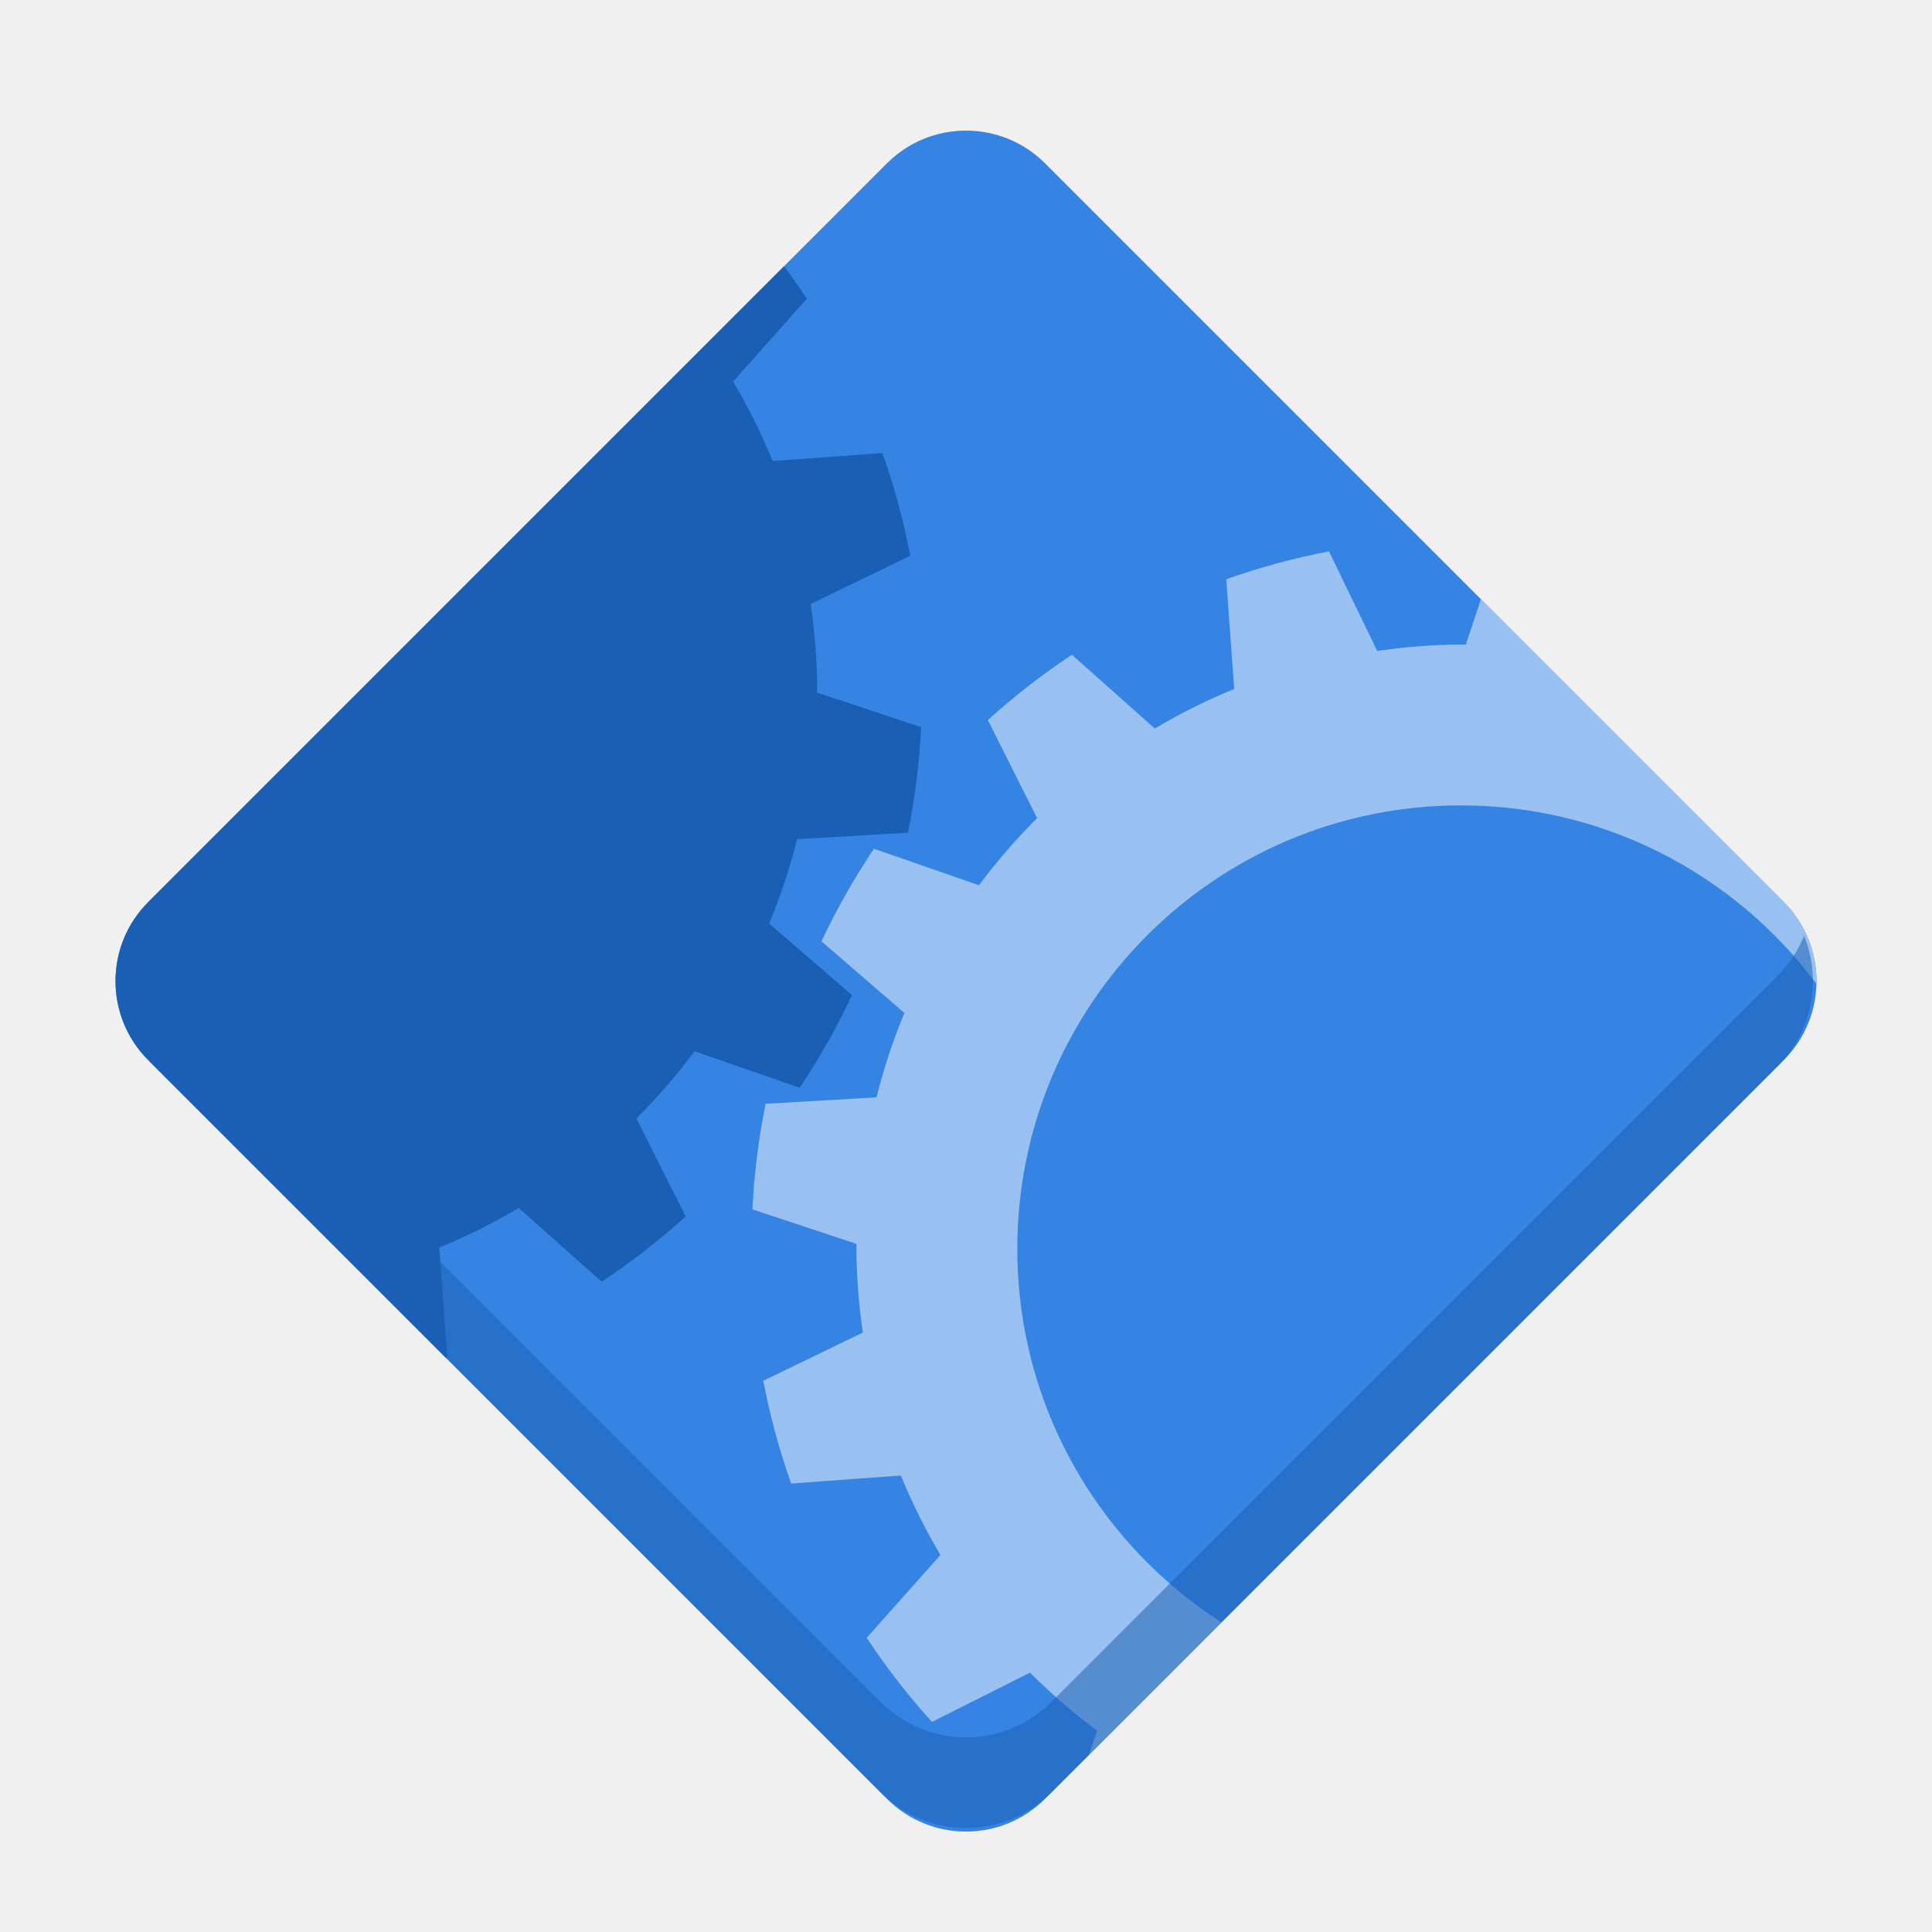
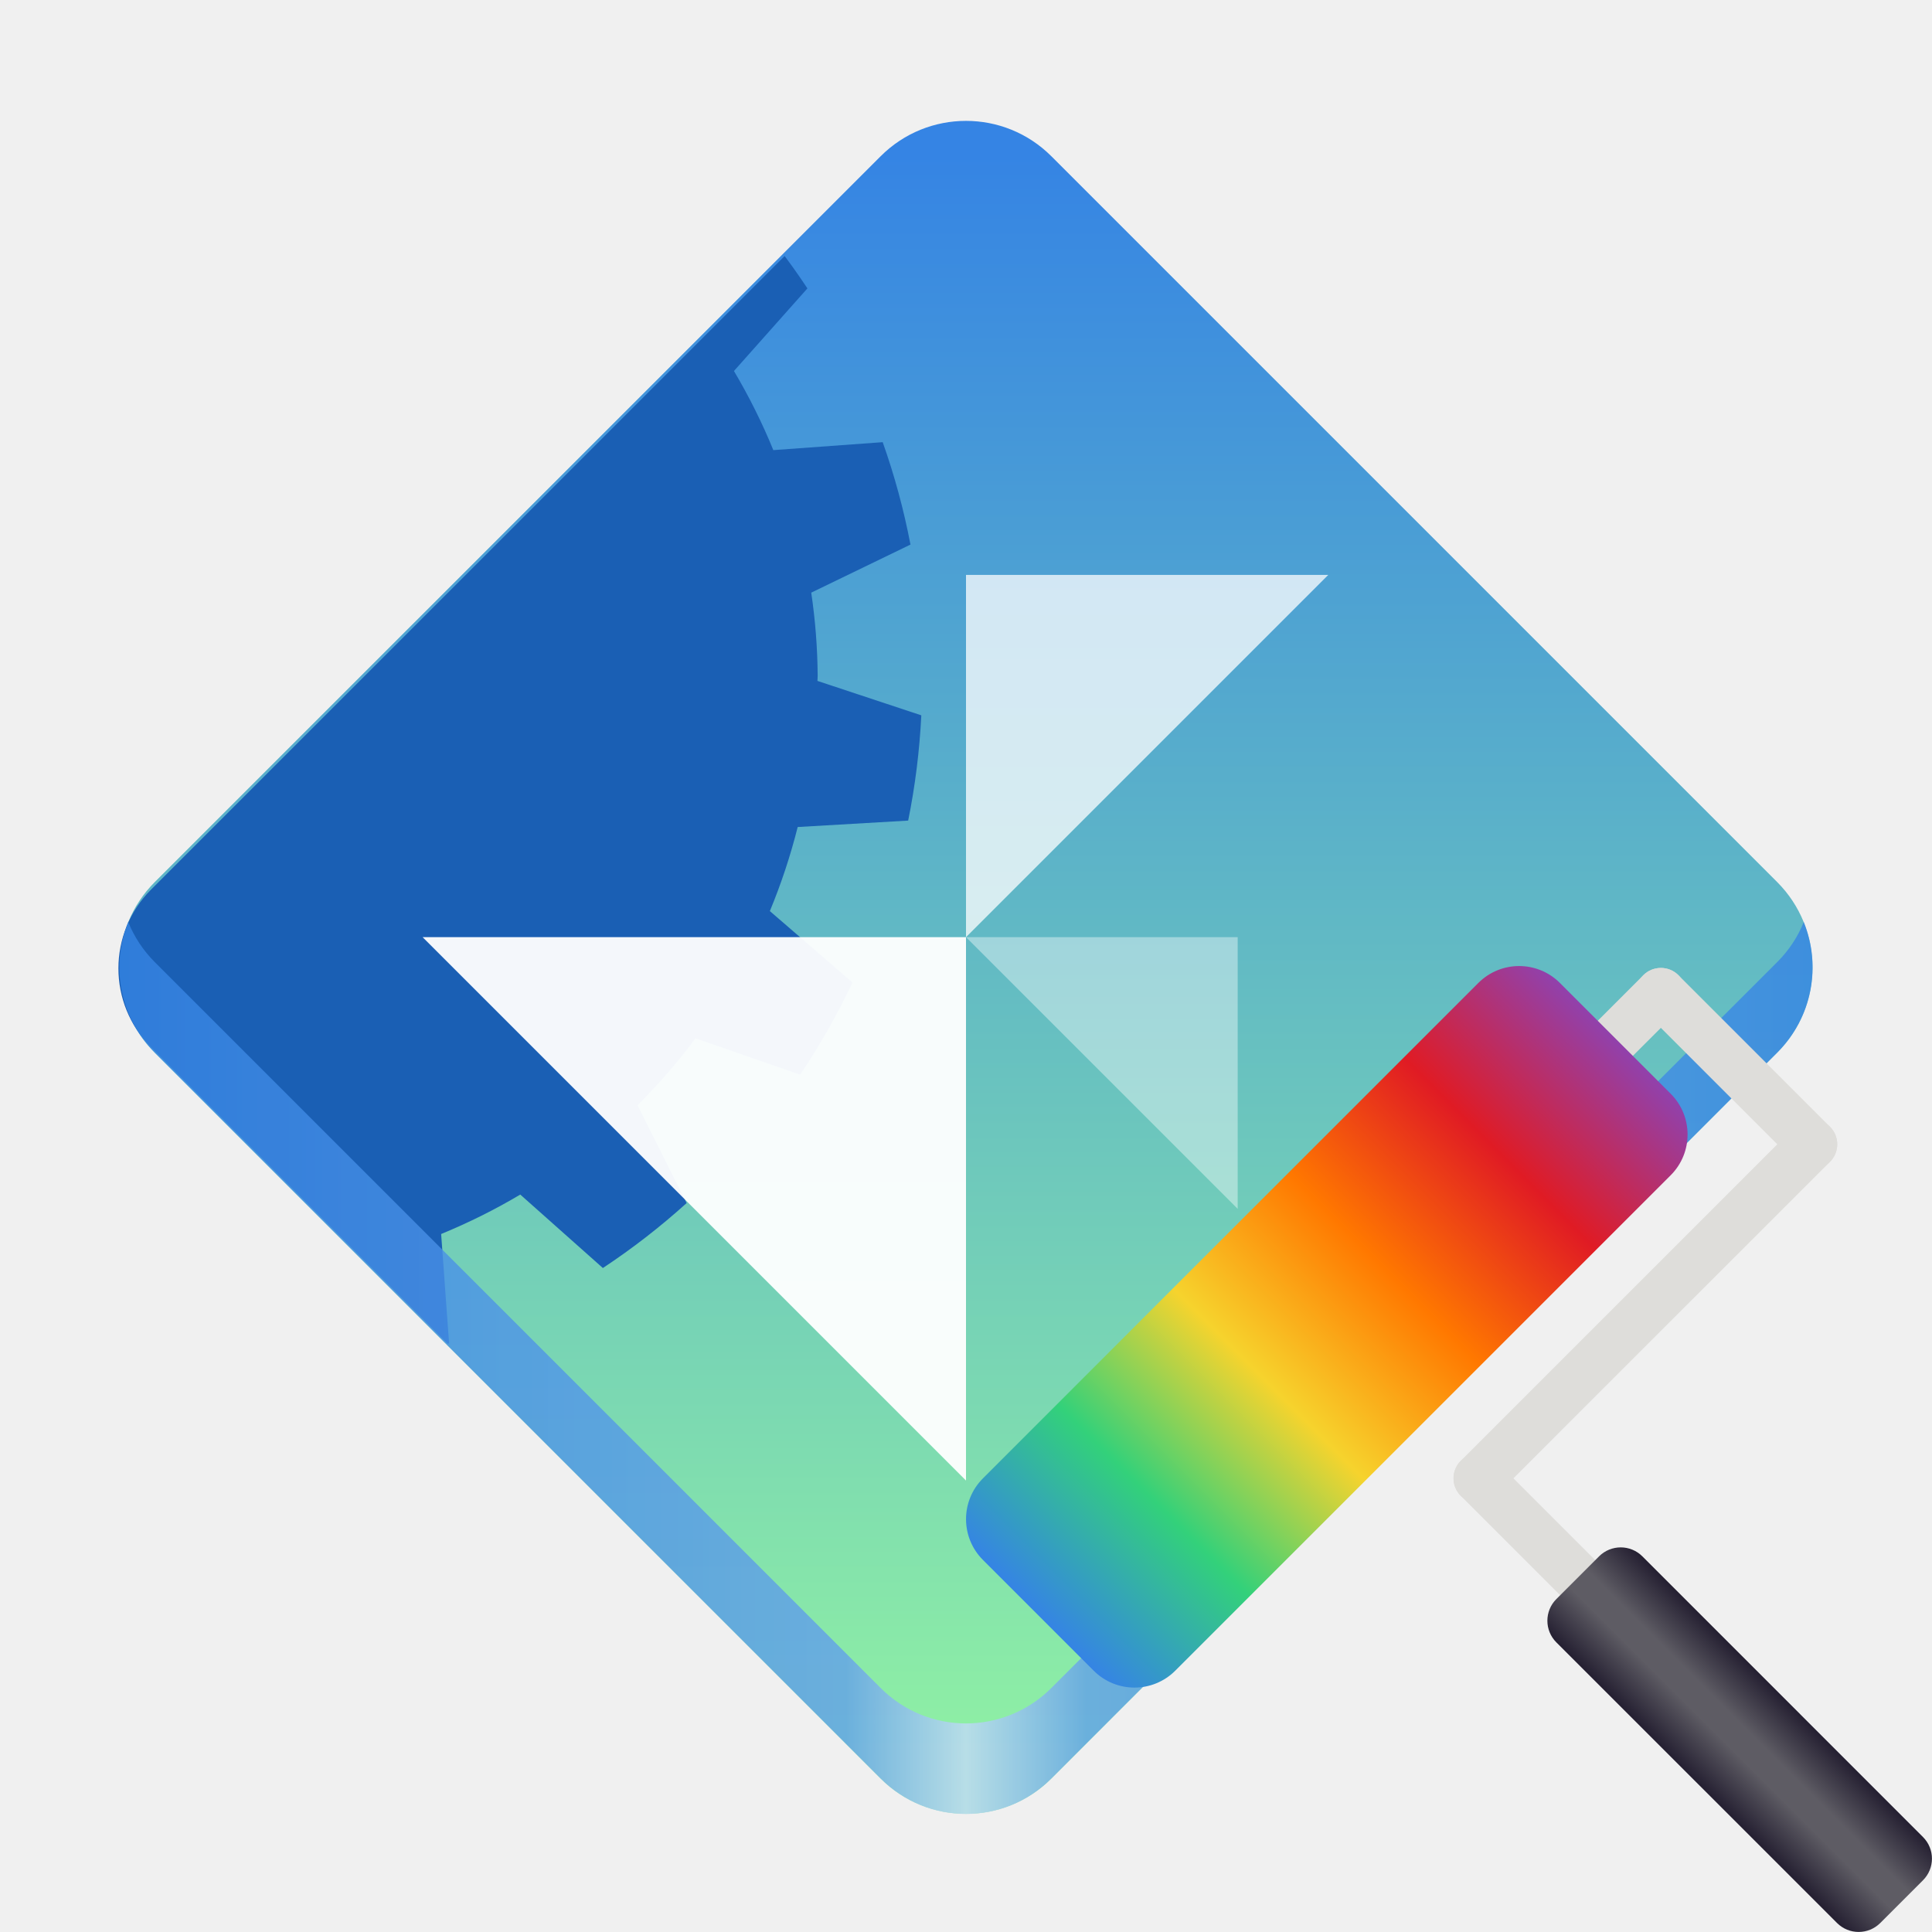
- <svg xmlns="http://www.w3.org/2000/svg" width="33.75mm" height="33.75mm" viewBox="0 0 33.75 33.75" version="1.1" id="svg974">
-   <defs id="defs968">
-     <clipPath clipPathUnits="userSpaceOnUse" id="clipPath18689">
-       <rect clip-path="none" transform="rotate(45)" ry="32" rx="32" y="123.999" x="486.037" height="362.943" width="362.943" id="rect18691" style="display:inline;opacity:1;vector-effect:none;fill:#4a86cf;fill-opacity:1;stroke:none;stroke-width:26.067;stroke-linecap:butt;stroke-linejoin:miter;stroke-miterlimit:4;stroke-dasharray:none;stroke-dashoffset:0;stroke-opacity:1;marker:none;marker-start:none;marker-mid:none;marker-end:none;paint-order:normal;enable-background:new" />
-     </clipPath>
-     <clipPath clipPathUnits="userSpaceOnUse" id="clipPath18689-3">
-       <rect clip-path="none" transform="rotate(45)" ry="32" rx="32" y="123.999" x="486.037" height="362.943" width="362.943" id="rect18691-6" style="display:inline;opacity:1;vector-effect:none;fill:#4a86cf;fill-opacity:1;stroke:none;stroke-width:26.067;stroke-linecap:butt;stroke-linejoin:miter;stroke-miterlimit:4;stroke-dasharray:none;stroke-dashoffset:0;stroke-opacity:1;marker:none;marker-start:none;marker-mid:none;marker-end:none;paint-order:normal;enable-background:new" />
-     </clipPath>
-   </defs>
-   <g id="layer1" transform="translate(-61.81982,-103.944)">
-     <g transform="matrix(0.2636723,0,0,0.2636723,61.81982,-529.397)" style="display:inline;stroke-width:0.25;enable-background:new" id="g1836">
-       <g transform="matrix(0.25,0,0,0.25,0,2295)" id="g18818" style="stroke-width:0.25">
-         <g style="stroke-width:0.27" transform="matrix(0.9260519,0,0,0.9260519,18.93073,50.87633)" id="g18590">
-           <g style="stroke-width:0.27" id="g18681" clip-path="url(#clipPath18689-3)">
-             <rect style="opacity:1;vector-effect:none;fill:#3584e4;fill-opacity:1;stroke:none;stroke-width:8.221;stroke-linecap:butt;stroke-linejoin:miter;stroke-miterlimit:4;stroke-dasharray:none;stroke-dashoffset:0;stroke-opacity:1;marker:none;marker-start:none;marker-mid:none;marker-end:none;paint-order:normal" id="rect18571" width="424" height="424" x="458.337" y="90.642" rx="10.092" ry="10.092" transform="matrix(0.6052817,0.6052817,-0.6052817,0.6052817,33.44063,99.07363)" clip-path="none" />
-             <circle style="opacity:1;vector-effect:none;fill:#f66151;fill-opacity:1;stroke:none;stroke-width:7.037;stroke-linecap:butt;stroke-linejoin:miter;stroke-miterlimit:4;stroke-dasharray:none;stroke-dashoffset:0;stroke-opacity:1;marker:none;marker-start:none;marker-mid:none;marker-end:none;paint-order:normal" id="path18706" cx="0" cy="0" r="0" transform="translate(0,-212)" />
-             <circle style="opacity:1;vector-effect:none;fill:#f66151;fill-opacity:1;stroke:none;stroke-width:7.037;stroke-linecap:butt;stroke-linejoin:miter;stroke-miterlimit:4;stroke-dasharray:none;stroke-dashoffset:0;stroke-opacity:1;marker:none;marker-start:none;marker-mid:none;marker-end:none;paint-order:normal" id="path18708" cx="0" cy="0" r="0" transform="translate(0,-212)" />
-             <path style="display:inline;opacity:1;vector-effect:none;fill:#98c1f1;fill-opacity:1;stroke:none;stroke-width:7.037;stroke-linecap:butt;stroke-linejoin:miter;stroke-miterlimit:4;stroke-dasharray:none;stroke-dashoffset:0;stroke-opacity:1;marker:none;marker-start:none;marker-mid:none;marker-end:none;paint-order:normal;enable-background:new" d="m 408.92,561.918 -9.886,29.829 a 172.971,172.971 0 0 0 -1.427,-0.071 172.971,172.971 0 0 0 -23.929,1.852 l -13.801,-28.501 a 203.293,203.293 0 0 0 -29.401,7.972 l 2.286,31.405 a 172.971,172.971 0 0 0 -22.732,11.319 l -23.718,-21.103 a 203.293,203.293 0 0 0 -24.059,18.674 l 14.099,28.073 a 172.971,172.971 0 0 0 -16.636,19.211 l -30.058,-10.448 a 203.293,203.293 0 0 0 -15.017,26.488 l 23.73,20.507 a 172.971,172.971 0 0 0 -7.985,24.143 l -31.73,1.849 a 203.293,203.293 0 0 0 -3.778,30.217 l 29.829,9.886 a 172.971,172.971 0 0 0 -0.071,1.427 172.971,172.971 0 0 0 1.852,23.929 l -28.501,13.801 a 203.293,203.293 0 0 0 7.972,29.401 l 31.405,-2.286 a 172.971,172.971 0 0 0 11.319,22.732 l -21.103,23.718 a 203.293,203.293 0 0 0 18.674,24.059 l 28.073,-14.099 a 172.971,172.971 0 0 0 19.211,16.636 l -10.448,30.058 a 203.293,203.293 0 0 0 26.488,15.017 l 20.507,-23.73 a 172.971,172.971 0 0 0 24.143,7.985 l 1.849,31.73 a 203.293,203.293 0 0 0 30.217,3.778 l 9.886,-29.829 a 172.971,172.971 0 0 0 1.427,0.071 172.971,172.971 0 0 0 23.929,-1.852 l 13.801,28.501 a 203.293,203.293 0 0 0 29.401,-7.972 l -2.286,-31.405 a 172.971,172.971 0 0 0 22.732,-11.319 l 23.718,21.103 A 203.293,203.293 0 0 0 532.96,916 l -14.099,-28.073 a 172.971,172.971 0 0 0 16.636,-19.211 l 30.058,10.448 a 203.293,203.293 0 0 0 15.017,-26.488 l -23.73,-20.507 a 172.971,172.971 0 0 0 7.985,-24.143 l 31.73,-1.849 a 203.293,203.293 0 0 0 3.778,-30.217 l -29.829,-9.886 a 172.971,172.971 0 0 0 0.071,-1.427 172.971,172.971 0 0 0 -1.852,-23.929 l 28.501,-13.801 a 203.293,203.293 0 0 0 -7.972,-29.401 l -31.405,2.286 a 172.971,172.971 0 0 0 -11.319,-22.732 l 21.103,-23.718 a 203.293,203.293 0 0 0 -18.674,-24.059 l -28.073,14.099 a 172.971,172.971 0 0 0 -19.211,-16.636 l 10.448,-30.058 A 203.293,203.293 0 0 0 485.636,581.681 l -20.507,23.73 a 172.971,172.971 0 0 0 -24.143,-7.985 l -1.849,-31.73 a 203.293,203.293 0 0 0 -30.217,-3.778 z M 397.607,637.722 A 126.926,126.926 0 0 1 524.532,764.647 126.926,126.926 0 0 1 397.607,891.572 126.926,126.926 0 0 1 270.682,764.647 126.926,126.926 0 0 1 397.607,637.722 Z" id="path18717-4" />
-             <path id="path18758" d="m 51.748,401.284 -9.886,29.829 c -0.476,-0.026 -0.951,-0.05 -1.427,-0.071 -8.01,0.062 -16.005,0.681 -23.929,1.852 L 2.706,404.392 c -9.986,1.918 -19.814,4.583 -29.401,7.972 l 2.286,31.405 c -7.844,3.211 -15.442,6.994 -22.732,11.319 l -23.718,-21.103 c -8.475,5.614 -16.518,11.857 -24.059,18.674 l 14.099,28.073 c -6.009,5.987 -11.569,12.408 -16.636,19.211 l -30.058,-10.448 c -5.661,8.442 -10.68,17.296 -15.017,26.488 l 23.73,20.507 c -3.25,7.841 -5.919,15.91 -7.985,24.143 l -31.73,1.849 c -2.013,9.964 -3.276,20.064 -3.778,30.217 l 29.829,9.886 c -0.026,0.476 -0.05,0.951 -0.071,1.427 0.062,8.01 0.681,16.005 1.852,23.929 l -28.501,13.801 c 1.918,9.986 4.583,19.814 7.972,29.401 l 31.405,-2.286 c 3.211,7.844 6.994,15.442 11.319,22.732 l -21.103,23.718 c 5.614,8.475 11.857,16.518 18.674,24.059 l 28.073,-14.099 c 5.987,6.009 12.408,11.569 19.211,16.636 l -10.448,30.058 c 8.442,5.661 17.296,10.68 26.488,15.017 l 20.507,-23.73 c 7.841,3.25 15.91,5.919 24.143,7.985 l 1.849,31.73 c 9.964,2.013 20.064,3.276 30.217,3.778 l 9.886,-29.829 c 0.476,0.026 0.951,0.05 1.427,0.071 8.01,-0.062 16.005,-0.681 23.929,-1.852 l 13.801,28.501 c 9.986,-1.918 19.814,-4.583 29.401,-7.972 l -2.286,-31.405 c 7.844,-3.211 15.442,-6.994 22.732,-11.319 l 23.718,21.103 c 8.475,-5.614 16.518,-11.857 24.059,-18.674 l -14.099,-28.073 c 6.009,-5.987 11.569,-12.408 16.636,-19.211 l 30.058,10.448 c 5.661,-8.442 10.68,-17.296 15.017,-26.488 l -23.73,-20.507 c 3.25,-7.841 5.919,-15.91 7.985,-24.143 l 31.73,-1.849 c 2.013,-9.964 3.276,-20.064 3.778,-30.217 l -29.829,-9.886 c 0.026,-0.476 0.05,-0.951 0.071,-1.427 -0.062,-8.01 -0.681,-16.005 -1.852,-23.929 l 28.501,-13.801 c -1.918,-9.986 -4.583,-19.814 -7.972,-29.401 l -31.405,2.286 c -3.211,-7.844 -6.994,-15.442 -11.319,-22.732 l 21.103,-23.718 c -5.614,-8.475 -11.857,-16.518 -18.674,-24.059 l -28.073,14.099 c -5.987,-6.009 -12.408,-11.569 -19.211,-16.636 l 10.448,-30.058 c -8.442,-5.661 -17.296,-10.68 -26.488,-15.017 l -20.507,23.73 c -7.841,-3.25 -15.91,-5.919 -24.143,-7.985 l -1.849,-31.73 c -9.964,-2.013 -20.064,-3.276 -30.217,-3.778 z" style="display:inline;opacity:1;vector-effect:none;fill:#1a5fb4;fill-opacity:1;stroke:none;stroke-width:7.037;stroke-linecap:butt;stroke-linejoin:miter;stroke-miterlimit:4;stroke-dasharray:none;stroke-dashoffset:0;stroke-opacity:1;marker:none;marker-start:none;marker-mid:none;marker-end:none;paint-order:normal;enable-background:new" />
-           </g>
-         </g>
-         <path style="display:inline;opacity:0.534;vector-effect:none;fill:#1a5fb4;fill-opacity:1;stroke:none;stroke-width:1.629;stroke-linecap:butt;stroke-linejoin:miter;stroke-miterlimit:4;stroke-dasharray:none;stroke-dashoffset:0;stroke-opacity:1;marker:none;marker-start:none;marker-mid:none;marker-end:none;paint-order:normal;enable-background:new" clip-path="none" d="m 8.477,2676 c -1.171,2.887 -0.583,6.308 1.766,8.656 l 48.102,48.102 c 3.134,3.134 8.179,3.134 11.312,0 l 48.102,-48.102 c 2.348,-2.348 2.937,-5.77 1.766,-8.656 -0.392,0.966 -0.98,1.871 -1.766,2.656 l -48.102,48.102 c -3.134,3.134 -8.179,3.134 -11.312,0 L 10.242,2678.656 C 9.457,2677.871 8.868,2676.965 8.477,2676 Z" transform="matrix(4,0,0,4,0,-10028)" id="rect18571-6" />
-       </g>
-       <rect y="2402" x="-1.5000001e-06" height="128" width="128" id="rect9125-7-2" style="display:inline;opacity:1;vector-effect:none;fill:none;fill-opacity:1;stroke:none;stroke-width:1.25;stroke-linecap:butt;stroke-linejoin:miter;stroke-miterlimit:4;stroke-dasharray:none;stroke-dashoffset:0;stroke-opacity:1;marker:none;marker-start:none;marker-mid:none;marker-end:none;paint-order:normal;enable-background:new" />
+ <svg xmlns="http://www.w3.org/2000/svg" height="128px" viewBox="0 0 128 128" width="128px">
+   <linearGradient id="a" gradientTransform="matrix(0.707107 -0.707107 -0.707107 -0.707107 -0.000281 290.09)" gradientUnits="userSpaceOnUse" x1="168.291" x2="243.245" y1="77.782" y2="152.735">
+     <stop offset="0" stop-color="#8ff0a4" />
+     <stop offset="1" stop-color="#3584e4" />
+   </linearGradient>
+   <clipPath id="b">
+     <path d="m 7 8 h 55 v 84 h -55 z m 0 0" />
+   </clipPath>
+   <clipPath id="c">
+     <path d="m 69.219 10.168 l 48.77 48.77 c 2.887 2.883 2.887 7.559 0 10.441 l -48.77 48.77 c -2.883 2.883 -7.555 2.883 -10.441 0 l -48.77 -48.77 c -2.883 -2.883 -2.883 -7.559 0 -10.441 l 48.77 -48.77 c 2.887 -2.883 7.559 -2.883 10.441 0 z m 0 0" />
+   </clipPath>
+   <filter id="d" height="100%" width="100%" x="0%" y="0%">
+     <feColorMatrix in="SourceGraphic" type="matrix" values="0 0 0 0 1 0 0 0 0 1 0 0 0 0 1 0 0 0 1 0" />
+   </filter>
+   <mask id="e">
+     <g filter="url(#d)">
+       <rect fill-opacity="0.95" height="128" width="128" />
+     </g>
+   </mask>
+   <clipPath id="f">
+     <rect height="128" width="128" />
+   </clipPath>
+   <mask id="g">
+     <g filter="url(#d)">
+       <rect fill-opacity="0.75" height="128" width="128" />
+     </g>
+   </mask>
+   <clipPath id="h">
+     <rect height="128" width="128" />
+   </clipPath>
+   <mask id="i">
+     <g filter="url(#d)">
+       <rect fill-opacity="0.4" height="128" width="128" />
+     </g>
+   </mask>
+   <clipPath id="j">
+     <rect height="128" width="128" />
+   </clipPath>
+   <mask id="k">
+     <g filter="url(#d)">
+       <rect fill-opacity="0.8" height="128" width="128" />
+     </g>
+   </mask>
+   <linearGradient id="l" gradientUnits="userSpaceOnUse" x1="8" x2="120" y1="90.09" y2="90.09">
+     <stop offset="0" stop-color="#3584e4" />
+     <stop offset="0.429" stop-color="#62a0ea" />
+     <stop offset="0.5" stop-color="#c1d9f7" />
+     <stop offset="0.571" stop-color="#62a0ea" />
+     <stop offset="1" stop-color="#3584e4" />
+   </linearGradient>
+   <clipPath id="m">
+     <rect height="128" width="128" />
+   </clipPath>
+   <linearGradient id="n" gradientTransform="matrix(1.081857 -1.081857 -1.081857 -1.081857 172.2893 559.6553)" gradientUnits="userSpaceOnUse" x1="161.362" x2="196.695" y1="257.028" y2="257.028">
+     <stop offset="0" stop-color="#3584e4" />
+     <stop offset="0.2" stop-color="#33d17a" />
+     <stop offset="0.4" stop-color="#f6d32d" />
+     <stop offset="0.6" stop-color="#ff7800" />
+     <stop offset="0.8" stop-color="#e01b24" />
+     <stop offset="1" stop-color="#9141ac" />
+   </linearGradient>
+   <linearGradient id="o" gradientTransform="matrix(1.081857 -1.081857 1.081857 1.081857 -385.6808 4.011217)" gradientUnits="userSpaceOnUse" x1="177.47" x2="182.736" y1="282.934" y2="282.934">
+     <stop offset="0" stop-color="#241f31" />
+     <stop offset="0.4" stop-color="#5e5c64" />
+     <stop offset="0.6" stop-color="#5e5c64" />
+     <stop offset="1" stop-color="#241f31" />
+   </linearGradient>
+   <path d="m 69.656 117.832 l 48.082 -48.086 c 3.125 -3.125 3.125 -8.188 0 -11.312 l -48.082 -48.082 c -3.125 -3.125 -8.188 -3.125 -11.312 0 l -48.086 48.082 c -3.121 3.125 -3.121 8.188 0 11.312 l 48.086 48.086 c 3.125 3.121 8.188 3.121 11.312 0 z m 0 0" fill="url(#a)" />
+   <g clip-path="url(#b)">
+     <g clip-path="url(#c)">
+       <path d="m 16.875 -1.992 l -2.281 6.883 c -0.109 -0.004 -0.219 -0.012 -0.328 -0.016 c -1.848 0.016 -3.691 0.156 -5.52 0.426 l -3.184 -6.574 c -2.305 0.441 -4.574 1.059 -6.785 1.84 l 0.527 7.246 c -1.809 0.738 -3.562 1.613 -5.246 2.609 l -5.469 -4.867 c -1.957 1.293 -3.812 2.734 -5.551 4.309 l 3.25 6.477 c -1.387 1.379 -2.668 2.863 -3.836 4.43 l -6.938 -2.41 c -1.305 1.949 -2.461 3.992 -3.465 6.113 l 5.477 4.73 c -0.75 1.809 -1.367 3.672 -1.844 5.57 l -7.32 0.426 c -0.465 2.301 -0.754 4.629 -0.871 6.973 l 6.883 2.281 c -0.008 0.109 -0.012 0.219 -0.016 0.328 c 0.012 1.848 0.156 3.691 0.426 5.52 l -6.574 3.188 c 0.441 2.301 1.055 4.57 1.84 6.781 l 7.242 -0.527 c 0.742 1.809 1.617 3.562 2.613 5.246 l -4.867 5.469 c 1.293 1.957 2.734 3.812 4.309 5.551 l 6.477 -3.25 c 1.379 1.387 2.863 2.668 4.43 3.836 l -2.41 6.938 c 1.949 1.305 3.992 2.465 6.113 3.465 l 4.73 -5.477 c 1.809 0.75 3.672 1.367 5.57 1.844 l 0.426 7.32 c 2.301 0.465 4.629 0.754 6.973 0.871 l 2.281 -6.883 c 0.109 0.008 0.219 0.012 0.328 0.016 c 1.848 -0.012 3.691 -0.156 5.52 -0.426 l 3.184 6.574 c 2.305 -0.441 4.574 -1.055 6.785 -1.84 l -0.527 -7.242 c 1.809 -0.742 3.562 -1.613 5.242 -2.613 l 5.473 4.867 c 1.957 -1.293 3.812 -2.734 5.551 -4.305 l -3.25 -6.48 c 1.387 -1.379 2.668 -2.859 3.836 -4.43 l 6.938 2.41 c 1.305 -1.949 2.461 -3.992 3.465 -6.113 l -5.477 -4.73 c 0.75 -1.809 1.367 -3.672 1.844 -5.57 l 7.32 -0.426 c 0.465 -2.297 0.754 -4.629 0.871 -6.973 l -6.883 -2.281 c 0.008 -0.109 0.012 -0.219 0.016 -0.328 c -0.012 -1.848 -0.156 -3.691 -0.426 -5.52 l 6.574 -3.184 c -0.441 -2.305 -1.055 -4.574 -1.84 -6.785 l -7.246 0.527 c -0.738 -1.809 -1.613 -3.562 -2.609 -5.242 l 4.867 -5.473 c -1.293 -1.957 -2.734 -3.812 -4.309 -5.551 l -6.477 3.25 c -1.379 -1.383 -2.863 -2.668 -4.43 -3.836 l 2.41 -6.938 c -1.949 -1.305 -3.992 -2.461 -6.113 -3.461 l -4.73 5.473 c -1.809 -0.75 -3.672 -1.363 -5.57 -1.84 l -0.426 -7.324 c -2.301 -0.461 -4.629 -0.754 -6.973 -0.871 z m 0 0" fill="#1a5fb4" />
    </g>
  </g>
+   <g clip-path="url(#f)" mask="url(#e)">
+     <path d="m 28 62.09 h 36 v 36 z m 0 0" fill="#ffffff" />
+   </g>
+   <g clip-path="url(#h)" mask="url(#g)">
+     <path d="m 88 38.09 h -24 v 24 z m 0 0" fill="#ffffff" />
+   </g>
+   <g clip-path="url(#j)" mask="url(#i)">
+     <path d="m 64 62.09 h 18 v 18 z m 0 0" fill="#ffffff" />
+   </g>
+   <g clip-path="url(#m)" mask="url(#k)">
+     <path d="m 8.496 61.09 c -1.172 2.887 -0.586 6.309 1.762 8.656 l 48.086 48.086 c 3.133 3.133 8.18 3.133 11.312 0 l 48.082 -48.086 c 2.352 -2.348 2.938 -5.77 1.766 -8.656 c -0.391 0.965 -0.977 1.871 -1.766 2.656 l -48.082 48.086 c -3.133 3.133 -8.18 3.133 -11.312 0 l -48.086 -48.086 c -0.785 -0.785 -1.371 -1.691 -1.762 -2.656 z m 0 0" fill="url(#l)" />
+   </g>
+   <path d="m 111.199 64.609 l 10.039 10.039 c 0.645 0.645 0.645 1.684 0 2.328 c -0.641 0.641 -1.684 0.641 -2.324 0 l -10.039 -10.039 c -0.645 -0.645 -0.645 -1.684 0 -2.328 c 0.641 -0.641 1.684 -0.641 2.324 0 z m 0 0" fill="#deddda" />
+   <path d="m 105.477 68.008 l 3.398 -3.398 c 0.641 -0.641 1.684 -0.641 2.324 0 c 0.641 0.645 0.641 1.684 0 2.328 l -3.398 3.395 c -0.641 0.645 -1.684 0.645 -2.324 0 c -0.641 -0.641 -0.641 -1.684 0 -2.324 z m 0 0" fill="#deddda" />
+   <path d="m 77.863 110.688 l 32.824 -32.824 c 1.492 -1.492 1.492 -3.91 0 -5.402 l -7.34 -7.34 c -1.492 -1.492 -3.91 -1.492 -5.402 0 l -32.824 32.824 c -1.492 1.492 -1.492 3.91 0 5.402 l 7.34 7.34 c 1.492 1.492 3.91 1.492 5.402 0 z m 0 0" fill="url(#n)" />
+   <path d="m 99.105 96.781 l 7.281 7.281 c 0.645 0.641 0.645 1.684 0 2.324 c -0.641 0.645 -1.684 0.645 -2.324 0 l -7.281 -7.281 c -0.641 -0.641 -0.641 -1.684 0 -2.324 c 0.641 -0.645 1.684 -0.645 2.324 0 z m 0 0" fill="#deddda" />
+   <path d="m 96.781 96.781 l 22.133 -22.133 c 0.641 -0.641 1.684 -0.641 2.324 0 c 0.645 0.645 0.645 1.684 0 2.328 l -22.133 22.129 c -0.641 0.645 -1.684 0.645 -2.324 0 c -0.641 -0.641 -0.641 -1.684 0 -2.324 z m 0 0" fill="#deddda" />
+   <path d="m 103.113 105.941 l 2.828 -2.828 c 0.793 -0.793 2.078 -0.793 2.871 0 l 18.59 18.594 c 0.793 0.793 0.793 2.074 0 2.867 l -2.828 2.828 c -0.793 0.793 -2.074 0.793 -2.867 0 l -18.594 -18.59 c -0.793 -0.793 -0.793 -2.078 0 -2.871 z m 0 0" fill="url(#o)" />
</svg>
